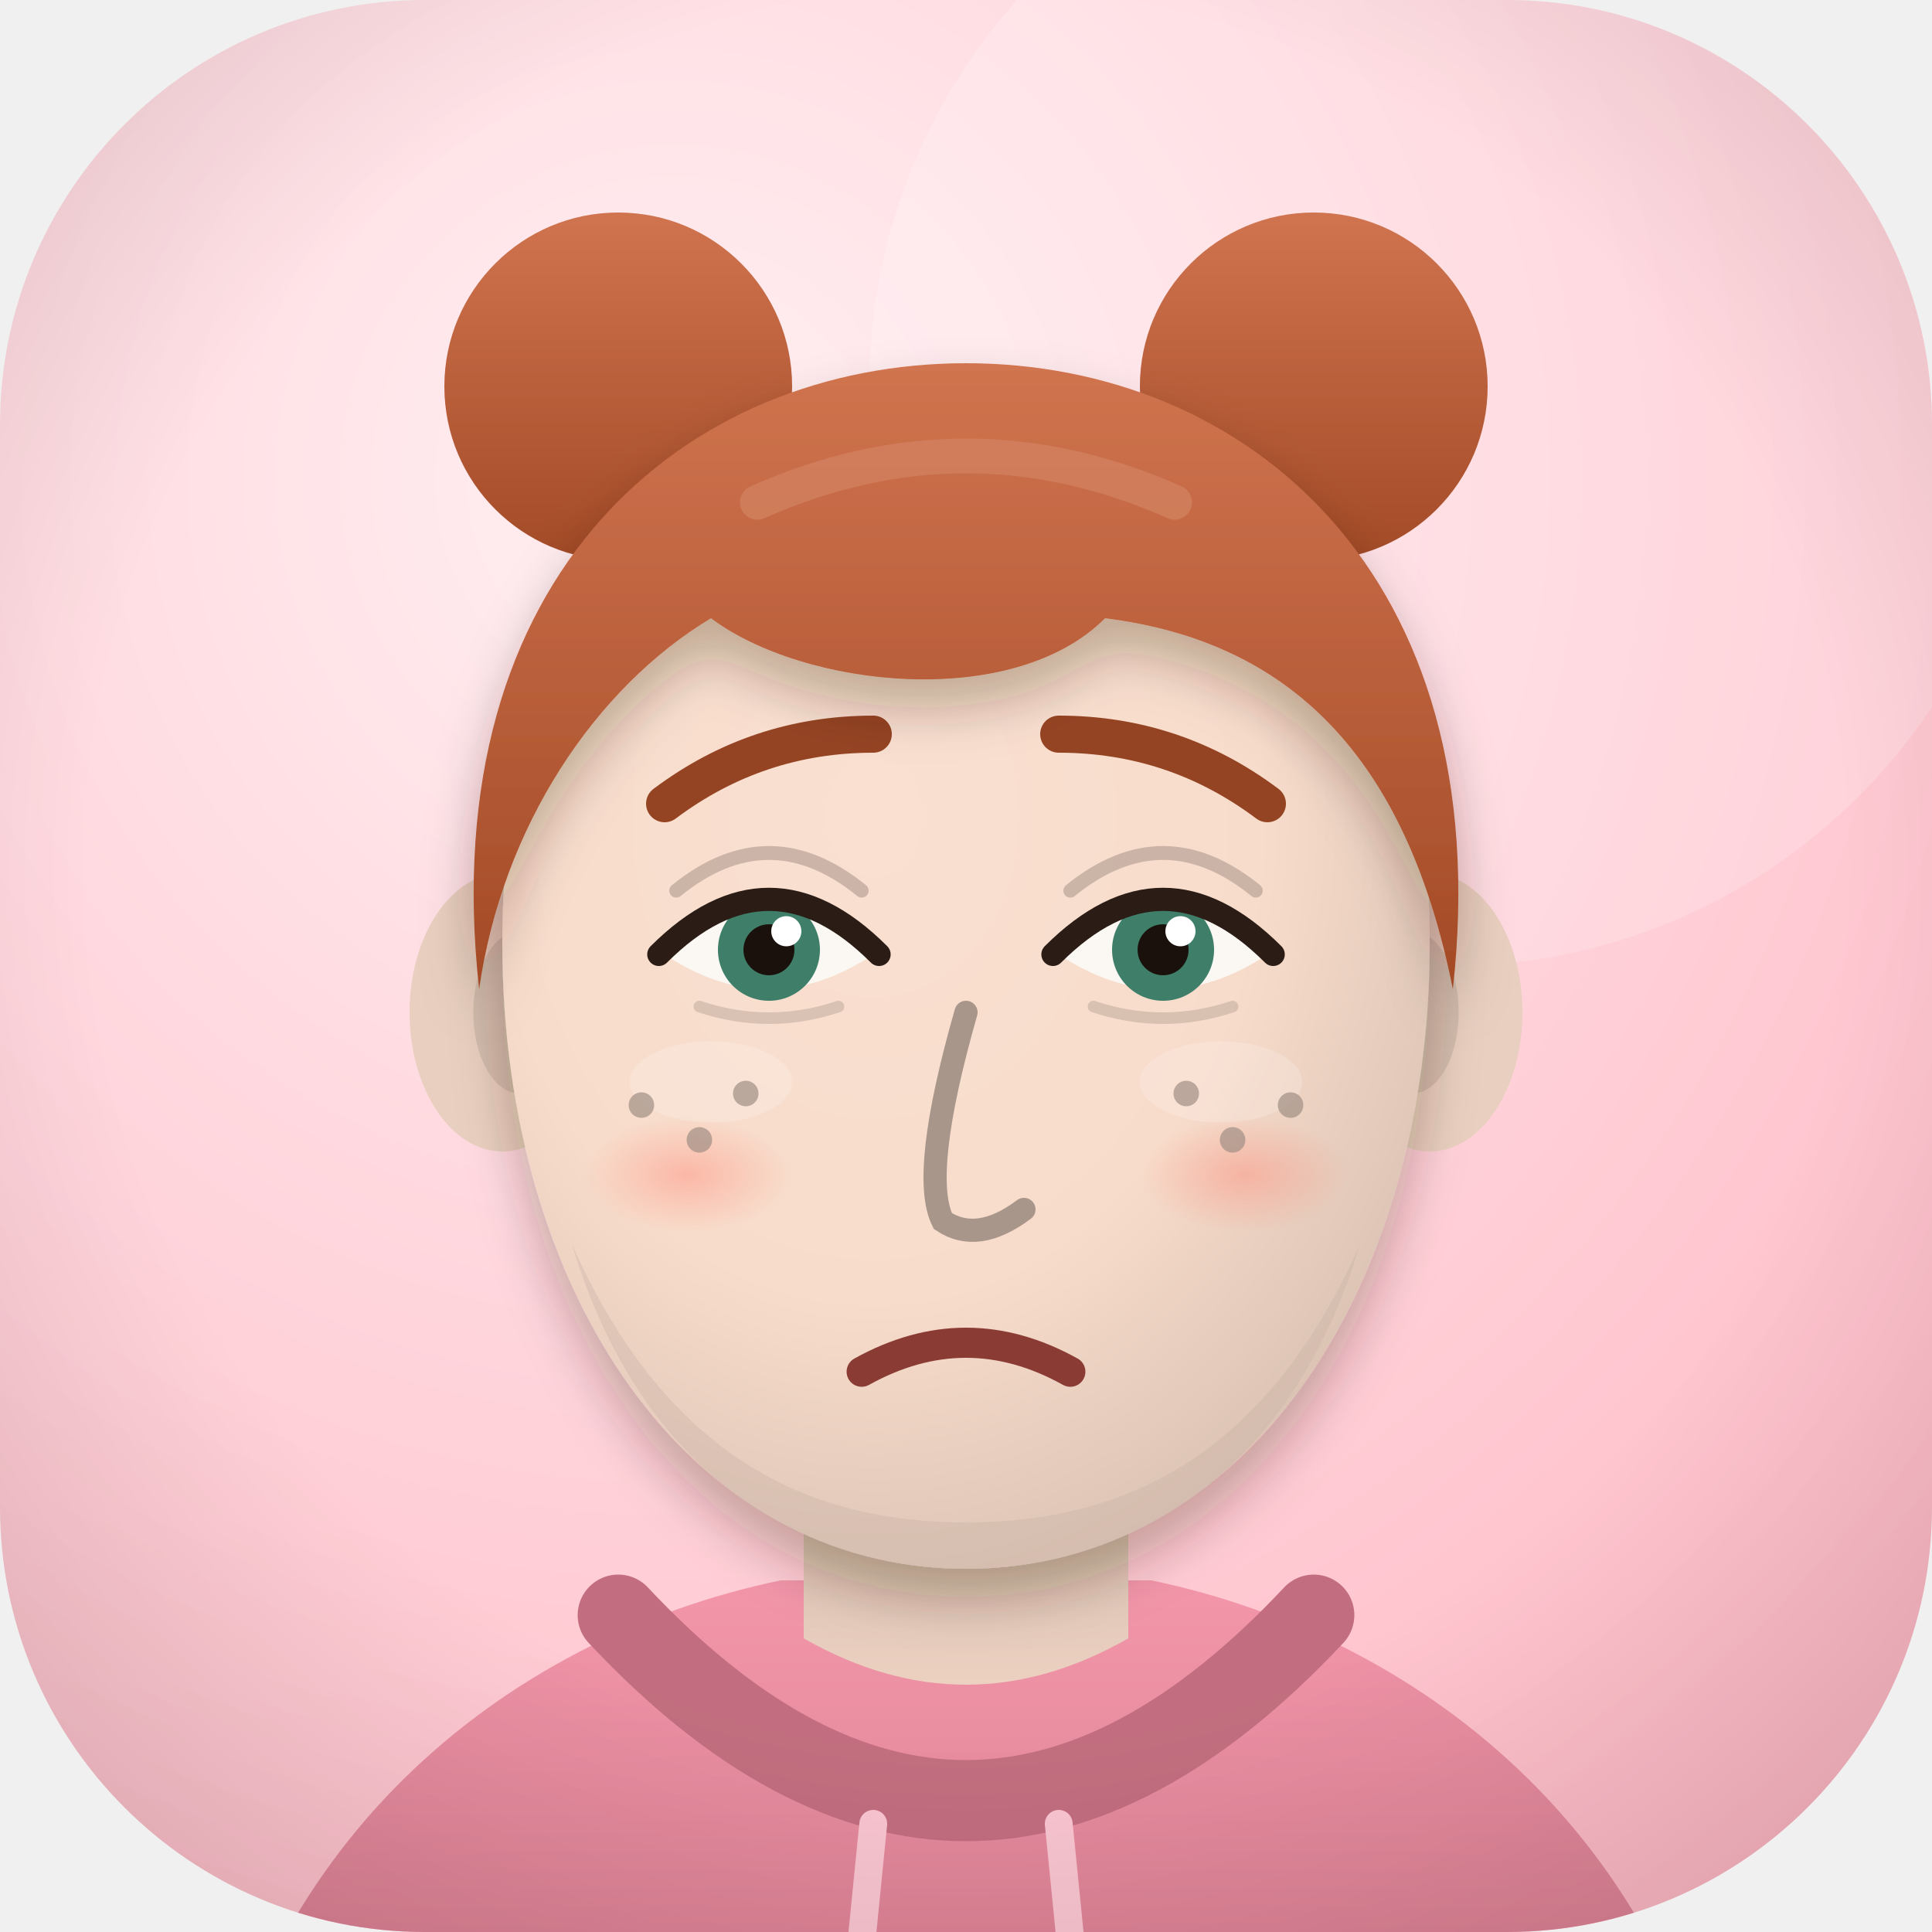
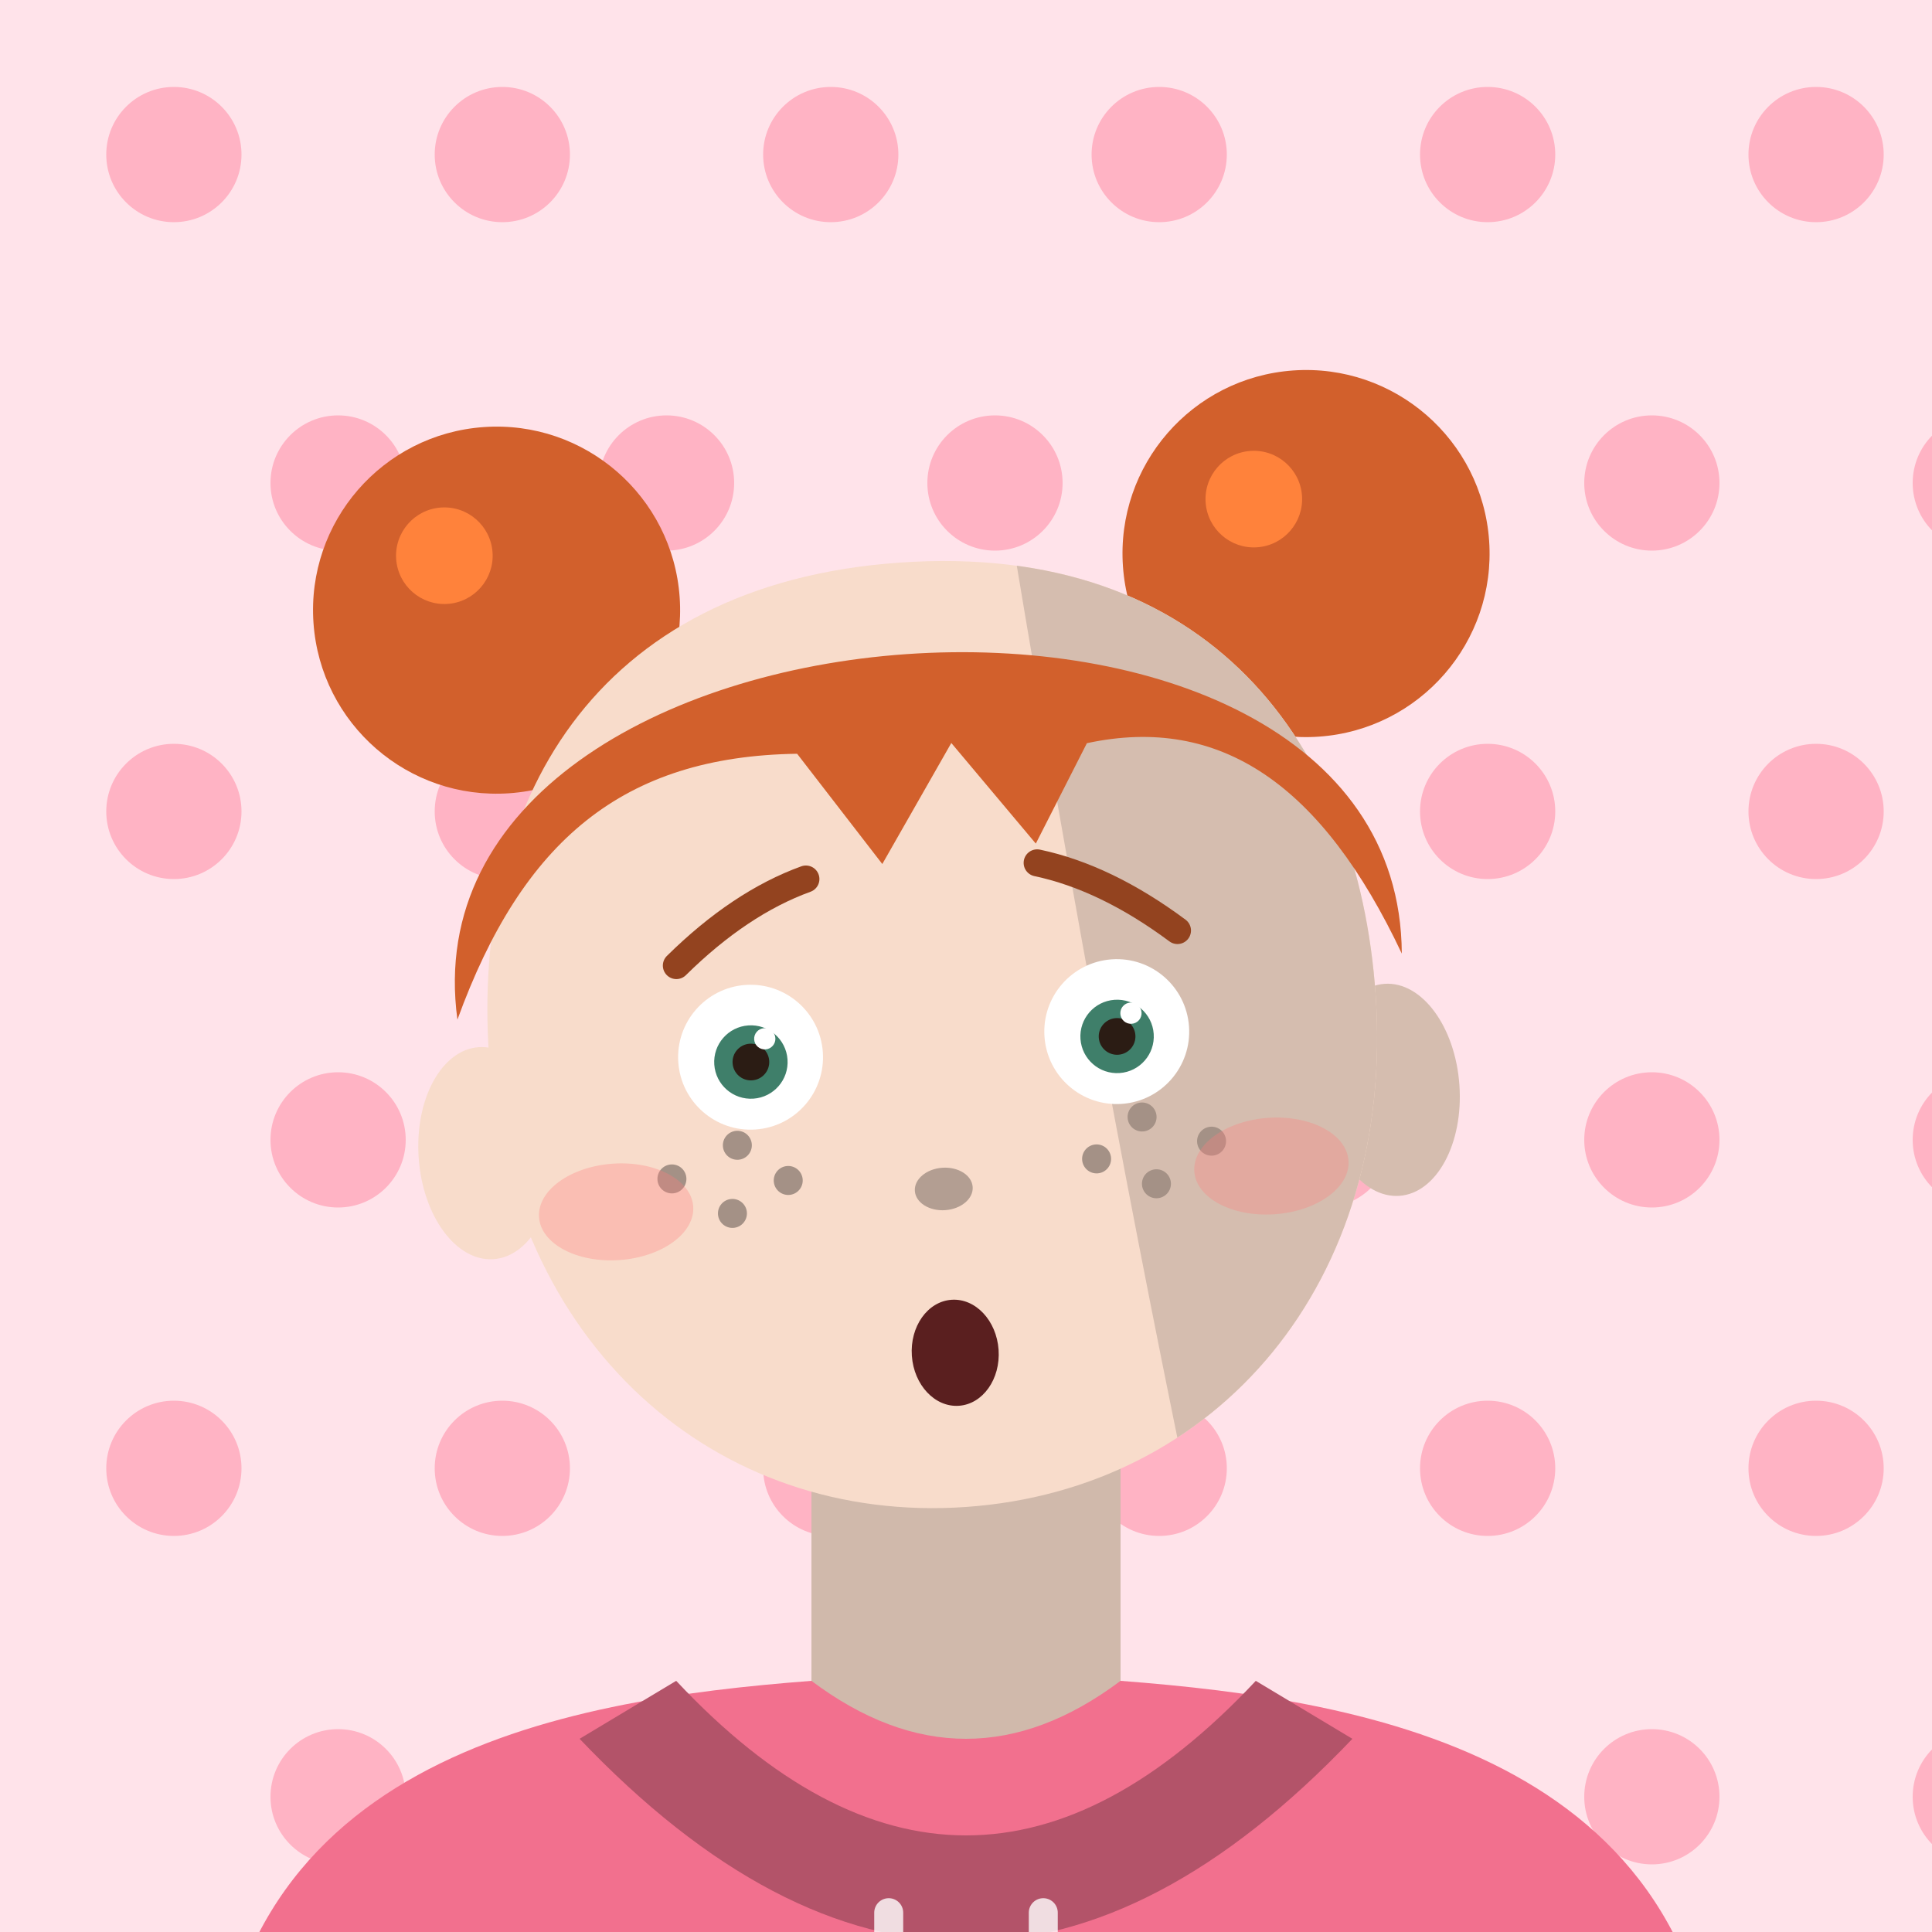
- <svg xmlns="http://www.w3.org/2000/svg" viewBox="0 0 200 200" width="200" height="200">
+ <svg xmlns="http://www.w3.org/2000/svg" viewBox="0 0 200 200">
  <defs>
-     <radialGradient id="p5bg" cx="0.35" cy="0.25" r="0.9">
-       <stop offset="0" stop-color="#fff0f2" stop-opacity="1" />
-       <stop offset="1" stop-color="#ffb9c5" stop-opacity="1" />
-     </radialGradient>
-     <radialGradient id="p5sk" cx="0.4" cy="0.35" r="0.7">
-       <stop offset="0" stop-color="#f9e0d1" stop-opacity="1" />
-       <stop offset="0.6" stop-color="#f8dccb" stop-opacity="1" />
-       <stop offset="1" stop-color="#dac2b3" stop-opacity="1" />
-     </radialGradient>
-     <linearGradient id="p5nk" x1="0" y1="0" x2="0" y2="1">
-       <stop offset="0" stop-color="#cbb4a6" stop-opacity="1" />
-       <stop offset="1" stop-color="#ecd1c1" stop-opacity="1" />
-     </linearGradient>
-     <linearGradient id="p5hr" x1="0" y1="0" x2="0" y2="1">
-       <stop offset="0" stop-color="#d0744f" stop-opacity="1" />
-       <stop offset="1" stop-color="#a34a26" stop-opacity="1" />
-     </linearGradient>
-     <linearGradient id="p5cl" x1="0" y1="0" x2="0" y2="1">
-       <stop offset="0" stop-color="#f396aa" stop-opacity="1" />
-       <stop offset="1" stop-color="#ce7588" stop-opacity="1" />
-     </linearGradient>
-     <radialGradient id="p5bl" cx="0.5" cy="0.5" r="0.5">
-       <stop offset="0" stop-color="#ff8b7a" stop-opacity="0.45" />
-       <stop offset="1" stop-color="#ff8b7a" stop-opacity="0" />
-     </radialGradient>
-     <radialGradient id="p5vg" cx="0.5" cy="0.45" r="0.75">
-       <stop offset="0.6" stop-color="#000" stop-opacity="0" />
-       <stop offset="1" stop-color="#000" stop-opacity="0.16" />
-     </radialGradient>
-     <clipPath id="p5cp">
-       <rect width="200" height="200" rx="44" />
+     <clipPath id="c628307549">
+       <path d="M100 44 C132 44 146 66 146 92 C146 122 126 142 100 142 C74 142 54 122 54 92 C54 66 68 44 100 44 Z" />
    </clipPath>
-     <filter id="p5rm" x="-20%" y="-20%" width="140%" height="140%">
-       <feDropShadow dx="0" dy="2.5" stdDeviation="2.2" flood-color="#2b1a10" flood-opacity="0.28" />
-     </filter>
+     <clipPath id="c628307549f">
+       <rect width="200" height="200" />
+     </clipPath>
  </defs>
-   <g clip-path="url(#p5cp)">
-     <rect width="200" height="200" fill="url(#p5bg)" />
-     <circle cx="150" cy="40" r="60" fill="#fff" opacity="0.18" />
-     <g transform="translate(100 112) scale(1.2) translate(-100 -104)">
-       <circle cx="70" cy="44" r="15" fill="url(#p5hr)" />
-       <circle cx="130" cy="44" r="15" fill="url(#p5hr)" />
-       <path d="M34 200 C38 170 60 152 84 147 L116 147 C140 152 162 170 166 200 Z" fill="url(#p5cl)" />
-       <path d="M70 150 Q100 182 130 150" stroke="#c26e80" stroke-width="7" fill="none" stroke-linecap="round" />
-       <path d="M92 168 L90 188 M108 168 L110 188" stroke="#f9c5d0" stroke-width="2.4" stroke-linecap="round" />
-       <path d="M86 130 L86 152 Q100 160 114 152 L114 130 Z" fill="url(#p5nk)" />
-       <path d="M86 140 Q100 150 114 140 L114 134 Q100 144 86 134 Z" fill="#baa598" opacity="0.35" />
-       <ellipse cx="60" cy="98" rx="8" ry="12" fill="#e9cfbf" />
-       <ellipse cx="61.5" cy="98" rx="4" ry="7" fill="#c6b0a2" opacity="0.6" />
-       <ellipse cx="140" cy="98" rx="8" ry="12" fill="#e9cfbf" />
-       <ellipse cx="138.5" cy="98" rx="4" ry="7" fill="#c6b0a2" opacity="0.6" />
-       <path d="M100 46 C126 46 140 64 140 92 C140 122 124 146 100 146 C76 146 60 122 60 92 C60 64 74 46 100 46 Z" fill="url(#p5sk)" filter="url(#p5rm)" />
-       <path d="M66 118 C72 138 86 146 100 146 C114 146 128 138 134 118 C126 136 114 142 100 142 C86 142 74 136 66 118 Z" fill="#c6b0a2" opacity="0.35" />
-       <ellipse cx="78" cy="104" rx="7" ry="3.5" fill="#fff" opacity="0.18" />
-       <ellipse cx="122" cy="104" rx="7" ry="3.5" fill="#fff" opacity="0.18" />
-       <ellipse cx="76" cy="112" rx="9" ry="5" fill="url(#p5bl)" />
-       <ellipse cx="124" cy="112" rx="9" ry="5" fill="url(#p5bl)" />
-       <circle cx="72" cy="106" r="1.1" fill="#a18f84" opacity="0.7" />
-       <circle cx="77" cy="109" r="1.1" fill="#a18f84" opacity="0.7" />
-       <circle cx="81" cy="105" r="1.1" fill="#a18f84" opacity="0.7" />
-       <circle cx="119" cy="105" r="1.1" fill="#a18f84" opacity="0.7" />
-       <circle cx="123" cy="109" r="1.1" fill="#a18f84" opacity="0.7" />
-       <circle cx="128" cy="106" r="1.1" fill="#a18f84" opacity="0.7" />
-       <path d="M74 80 Q82 74 92 74" stroke="#954423" stroke-width="3.2" fill="none" stroke-linecap="round" />
-       <path d="M126 80 Q118 74 108 74" stroke="#954423" stroke-width="3.2" fill="none" stroke-linecap="round" />
-       <path d="M74 93 Q83 84 92 93 Q83 99 74 93 Z" fill="#fbf8f4" />
-       <circle cx="83" cy="92.6" r="4.4" fill="#3f7f6a" />
-       <circle cx="83" cy="92.6" r="2.2" fill="#1a110c" />
-       <circle cx="84.5" cy="91" r="1.3" fill="#fff" />
-       <path d="M73.5 93 Q83 83.5 92.5 93" stroke="#2b1d16" stroke-width="2" fill="none" stroke-linecap="round" />
-       <path d="M75 87.5 Q83 81 91 87.5" stroke="#ae9a8e" stroke-width="1.2" fill="none" opacity="0.6" stroke-linecap="round" />
-       <path d="M77 97.5 Q83 99.5 89 97.5" stroke="#baa598" stroke-width="1" fill="none" opacity="0.5" stroke-linecap="round" />
-       <path d="M108 93 Q117 84 126 93 Q117 99 108 93 Z" fill="#fbf8f4" />
-       <circle cx="117" cy="92.6" r="4.4" fill="#3f7f6a" />
-       <circle cx="117" cy="92.6" r="2.2" fill="#1a110c" />
-       <circle cx="118.5" cy="91" r="1.3" fill="#fff" />
-       <path d="M107.5 93 Q117 83.5 126.5 93" stroke="#2b1d16" stroke-width="2" fill="none" stroke-linecap="round" />
-       <path d="M109 87.5 Q117 81 125 87.5" stroke="#ae9a8e" stroke-width="1.2" fill="none" opacity="0.6" stroke-linecap="round" />
-       <path d="M111 97.5 Q117 99.5 123 97.5" stroke="#baa598" stroke-width="1" fill="none" opacity="0.5" stroke-linecap="round" />
-       <path d="M100 98 Q96 112 98 116 Q101 118 105 115" stroke="#a9968a" stroke-width="2" fill="none" stroke-linecap="round" />
-       <path d="M91 129 Q100 124 109 129" stroke="#8a3b34" stroke-width="2.6" fill="none" stroke-linecap="round" />
-       <g filter="url(#p5rm)">
-         <path d="M58 96 C54 60 76 42 100 42 C124 42 146 60 142 96 C138 76 128 66 112 64 C104 72 86 70 78 64 C68 70 60 82 58 96 Z" fill="url(#p5hr)" />
-         <path d="M82 54 Q100 46 118 54" stroke="#d78869" stroke-width="3" fill="none" stroke-linecap="round" opacity="0.55" />
+   <g clip-path="url(#c628307549f)">
+     <rect width="200" height="200" fill="#ffe3ea" />
+     <g fill="#ffb3c4">
+       <circle cx="18" cy="16" r="7" />
+       <circle cx="52" cy="16" r="7" />
+       <circle cx="86" cy="16" r="7" />
+       <circle cx="120" cy="16" r="7" />
+       <circle cx="154" cy="16" r="7" />
+       <circle cx="188" cy="16" r="7" />
+       <circle cx="35" cy="50" r="7" />
+       <circle cx="69" cy="50" r="7" />
+       <circle cx="103" cy="50" r="7" />
+       <circle cx="137" cy="50" r="7" />
+       <circle cx="171" cy="50" r="7" />
+       <circle cx="205" cy="50" r="7" />
+       <circle cx="18" cy="84" r="7" />
+       <circle cx="52" cy="84" r="7" />
+       <circle cx="86" cy="84" r="7" />
+       <circle cx="120" cy="84" r="7" />
+       <circle cx="154" cy="84" r="7" />
+       <circle cx="188" cy="84" r="7" />
+       <circle cx="35" cy="118" r="7" />
+       <circle cx="69" cy="118" r="7" />
+       <circle cx="103" cy="118" r="7" />
+       <circle cx="137" cy="118" r="7" />
+       <circle cx="171" cy="118" r="7" />
+       <circle cx="205" cy="118" r="7" />
+       <circle cx="18" cy="152" r="7" />
+       <circle cx="52" cy="152" r="7" />
+       <circle cx="86" cy="152" r="7" />
+       <circle cx="120" cy="152" r="7" />
+       <circle cx="154" cy="152" r="7" />
+       <circle cx="188" cy="152" r="7" />
+       <circle cx="35" cy="186" r="7" />
+       <circle cx="69" cy="186" r="7" />
+       <circle cx="103" cy="186" r="7" />
+       <circle cx="137" cy="186" r="7" />
+       <circle cx="171" cy="186" r="7" />
+       <circle cx="205" cy="186" r="7" />
+     </g>
+     <g transform="translate(0 14)">
+       <path d="M84 126 L84 164 Q100 176 116 164 L116 126 Z" fill="#d0b9ab" />
+       <path d="M22 208 C22 168 58 162 84 160 Q100 172 116 160 C142 162 178 168 178 208 Z" fill="#f2708e" />
+       <path d="M70 160 Q100 192 130 160 L140 166 Q100 208 60 166 Z" fill="#b35369" />
+       <path d="M92 184 v24 M108 184 v24" stroke="#fff" stroke-width="3" stroke-linecap="round" opacity="0.8" />
+       <g transform="rotate(-4 100 142)">
+         <circle cx="58" cy="46" r="19" fill="#d2602c" />
+         <circle cx="142" cy="46" r="19" fill="#d2602c" />
+         <circle cx="53" cy="40" r="5" fill="#ff823b" />
+         <circle cx="137" cy="40" r="5" fill="#ff823b" />
+         <ellipse cx="53" cy="102" rx="7" ry="11" fill="#f8dccb" />
+         <ellipse cx="147" cy="102" rx="7" ry="11" fill="#d5bdaf" />
+         <path d="M100 44 C132 44 146 66 146 92 C146 122 126 142 100 142 C74 142 54 122 54 92 C54 66 68 44 100 44 Z" fill="#f8dccb" />
+         <g clip-path="url(#c628307549)">
+           <path d="M108 0 L200 0 L200 200 L132 200 Q118 120 108 0 Z" fill="#d5bdaf" />
+         </g>
+         <path d="M51 88 C48 42 152 42 149 88 C142 70 132 62 118 64 L112 74 L104 63 L96 75 L88 63 C70 62 59 70 51 88 Z" fill="#d2602c" />
+         <path d="M88 76 Q81 78 74 84" fill="none" stroke="#93431f" stroke-width="2.8" stroke-linecap="round" />
+         <path d="M112 76 Q119 78 126 84" fill="none" stroke="#93431f" stroke-width="2.8" stroke-linecap="round" />
+         <circle cx="81" cy="94" r="7.5" fill="#fff" />
+         <circle cx="81" cy="94.5" r="3.8" fill="#3f7f6a" />
+         <circle cx="81" cy="94.5" r="1.9" fill="#2b1c14" />
+         <circle cx="82.6" cy="92.2" r="1.1" fill="#fff" />
+         <circle cx="119" cy="94" r="7.5" fill="#fff" />
+         <circle cx="119" cy="94.5" r="3.8" fill="#3f7f6a" />
+         <circle cx="119" cy="94.5" r="1.9" fill="#2b1c14" />
+         <circle cx="120.6" cy="92.2" r="1.1" fill="#fff" />
+         <ellipse cx="100" cy="109" rx="3" ry="2.2" fill="#b39e92" />
+         <ellipse cx="100" cy="126" rx="4.5" ry="5.5" fill="#5a1f1f" />
+         <circle cx="84" cy="107" r="1.5" fill="#a49186" />
+         <circle cx="78" cy="110" r="1.5" fill="#a49186" />
+         <circle cx="72" cy="106" r="1.5" fill="#a49186" />
+         <circle cx="79" cy="103" r="1.5" fill="#a49186" />
+         <circle cx="116" cy="107" r="1.5" fill="#a49186" />
+         <circle cx="122" cy="110" r="1.5" fill="#a49186" />
+         <circle cx="128" cy="106" r="1.5" fill="#a49186" />
+         <circle cx="121" cy="103" r="1.5" fill="#a49186" />
+         <ellipse cx="66" cy="109" rx="8" ry="5" fill="#ff7d7d" opacity="0.32" />
+         <ellipse cx="134" cy="109" rx="8" ry="5" fill="#ff7d7d" opacity="0.32" />
      </g>
    </g>
-     <rect width="200" height="200" fill="url(#p5vg)" />
  </g>
</svg>
